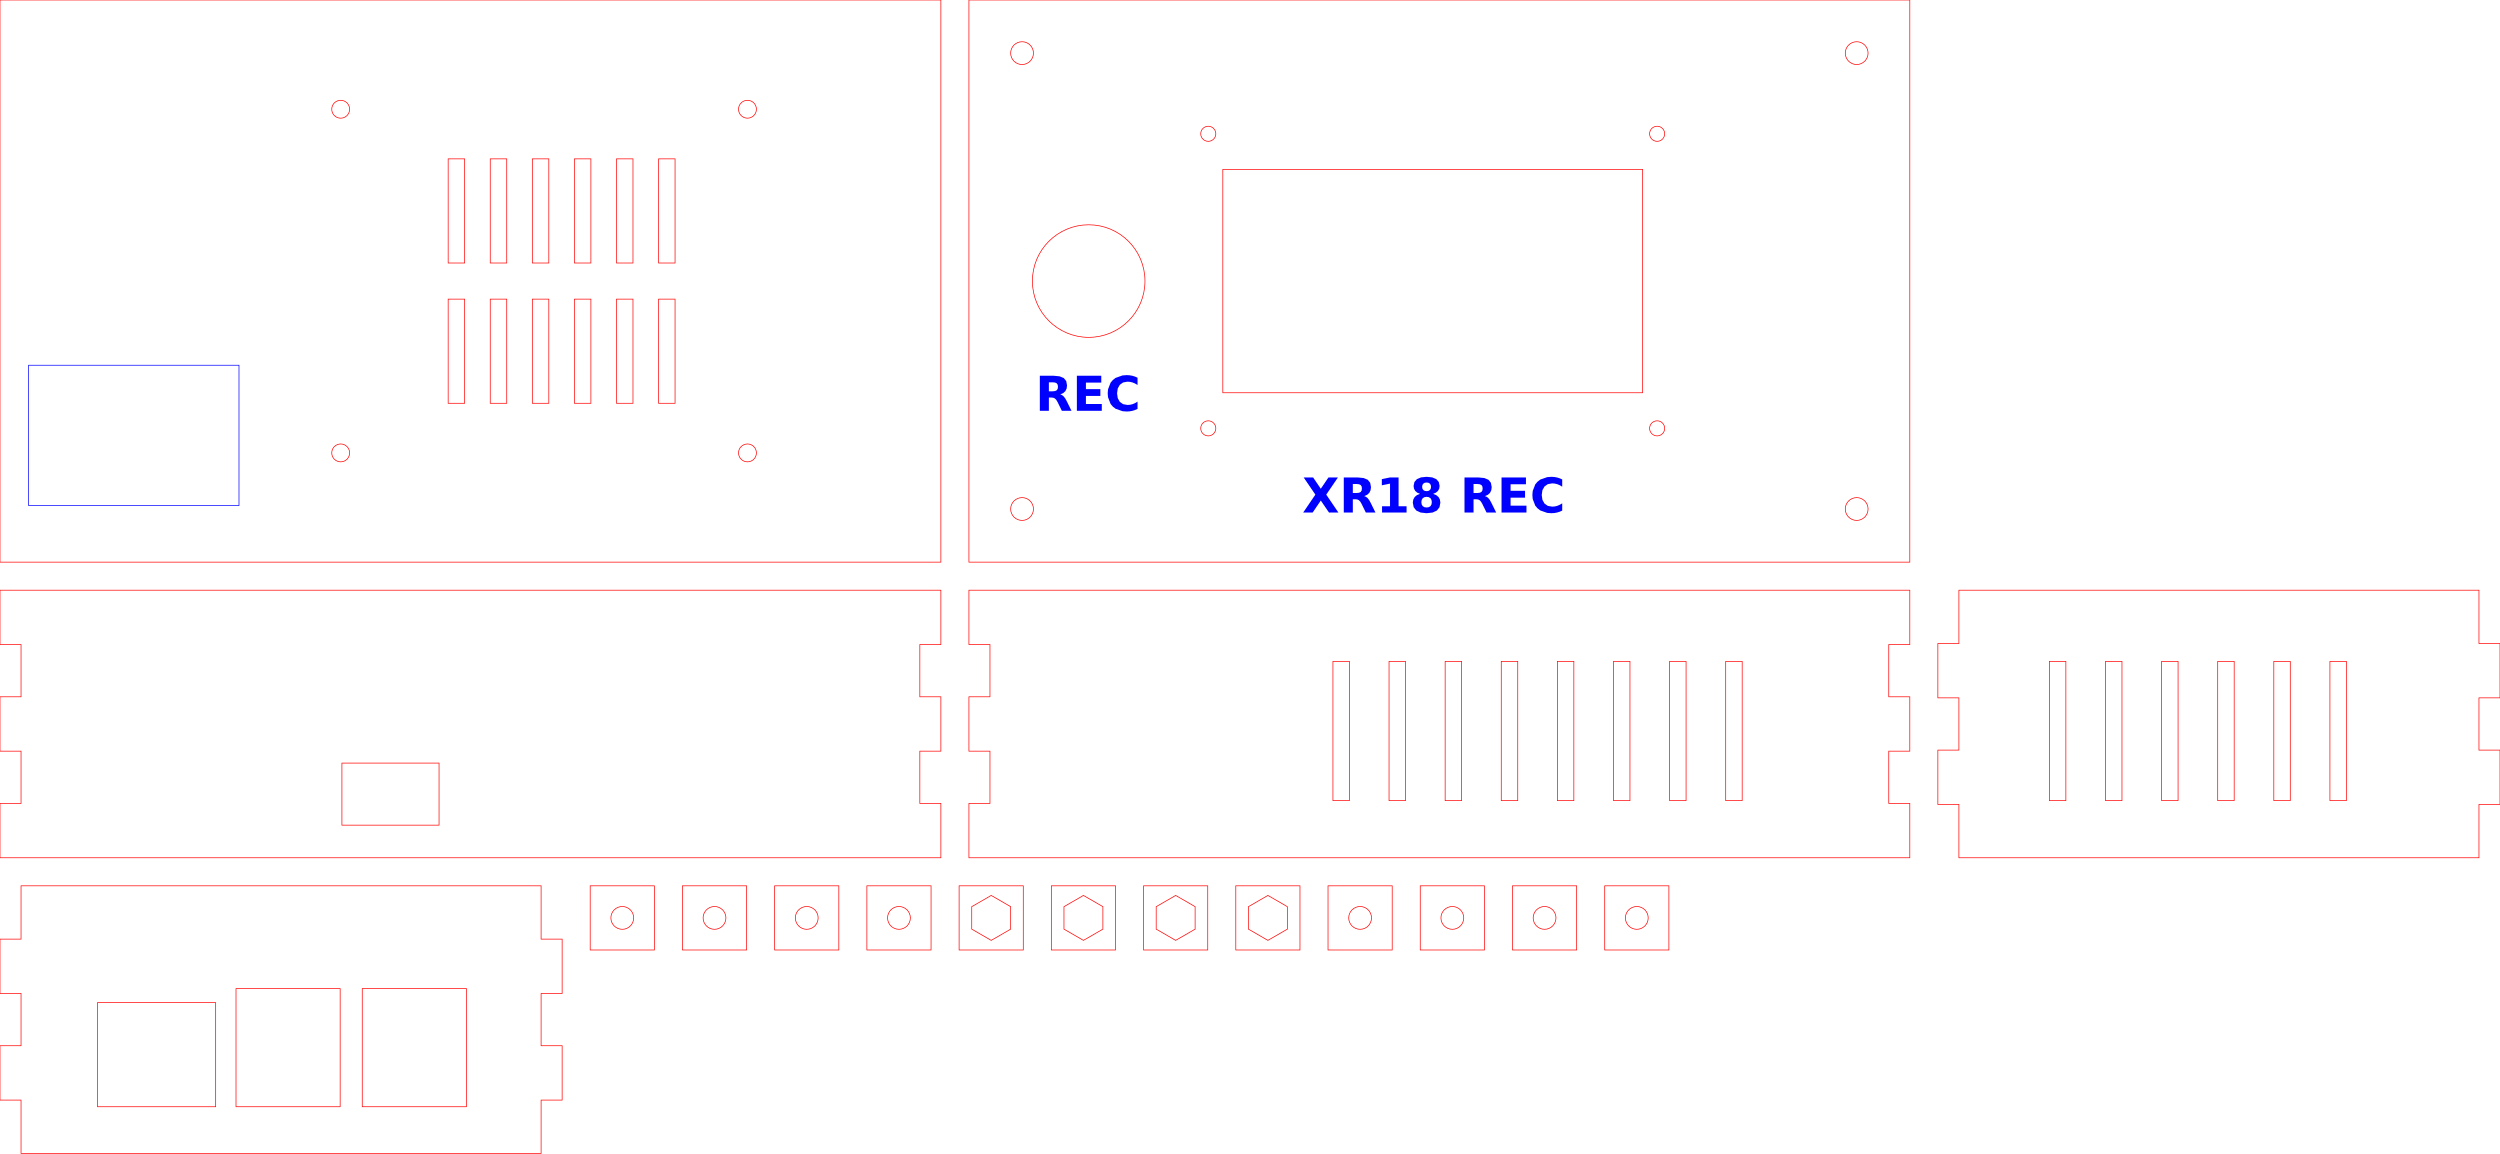
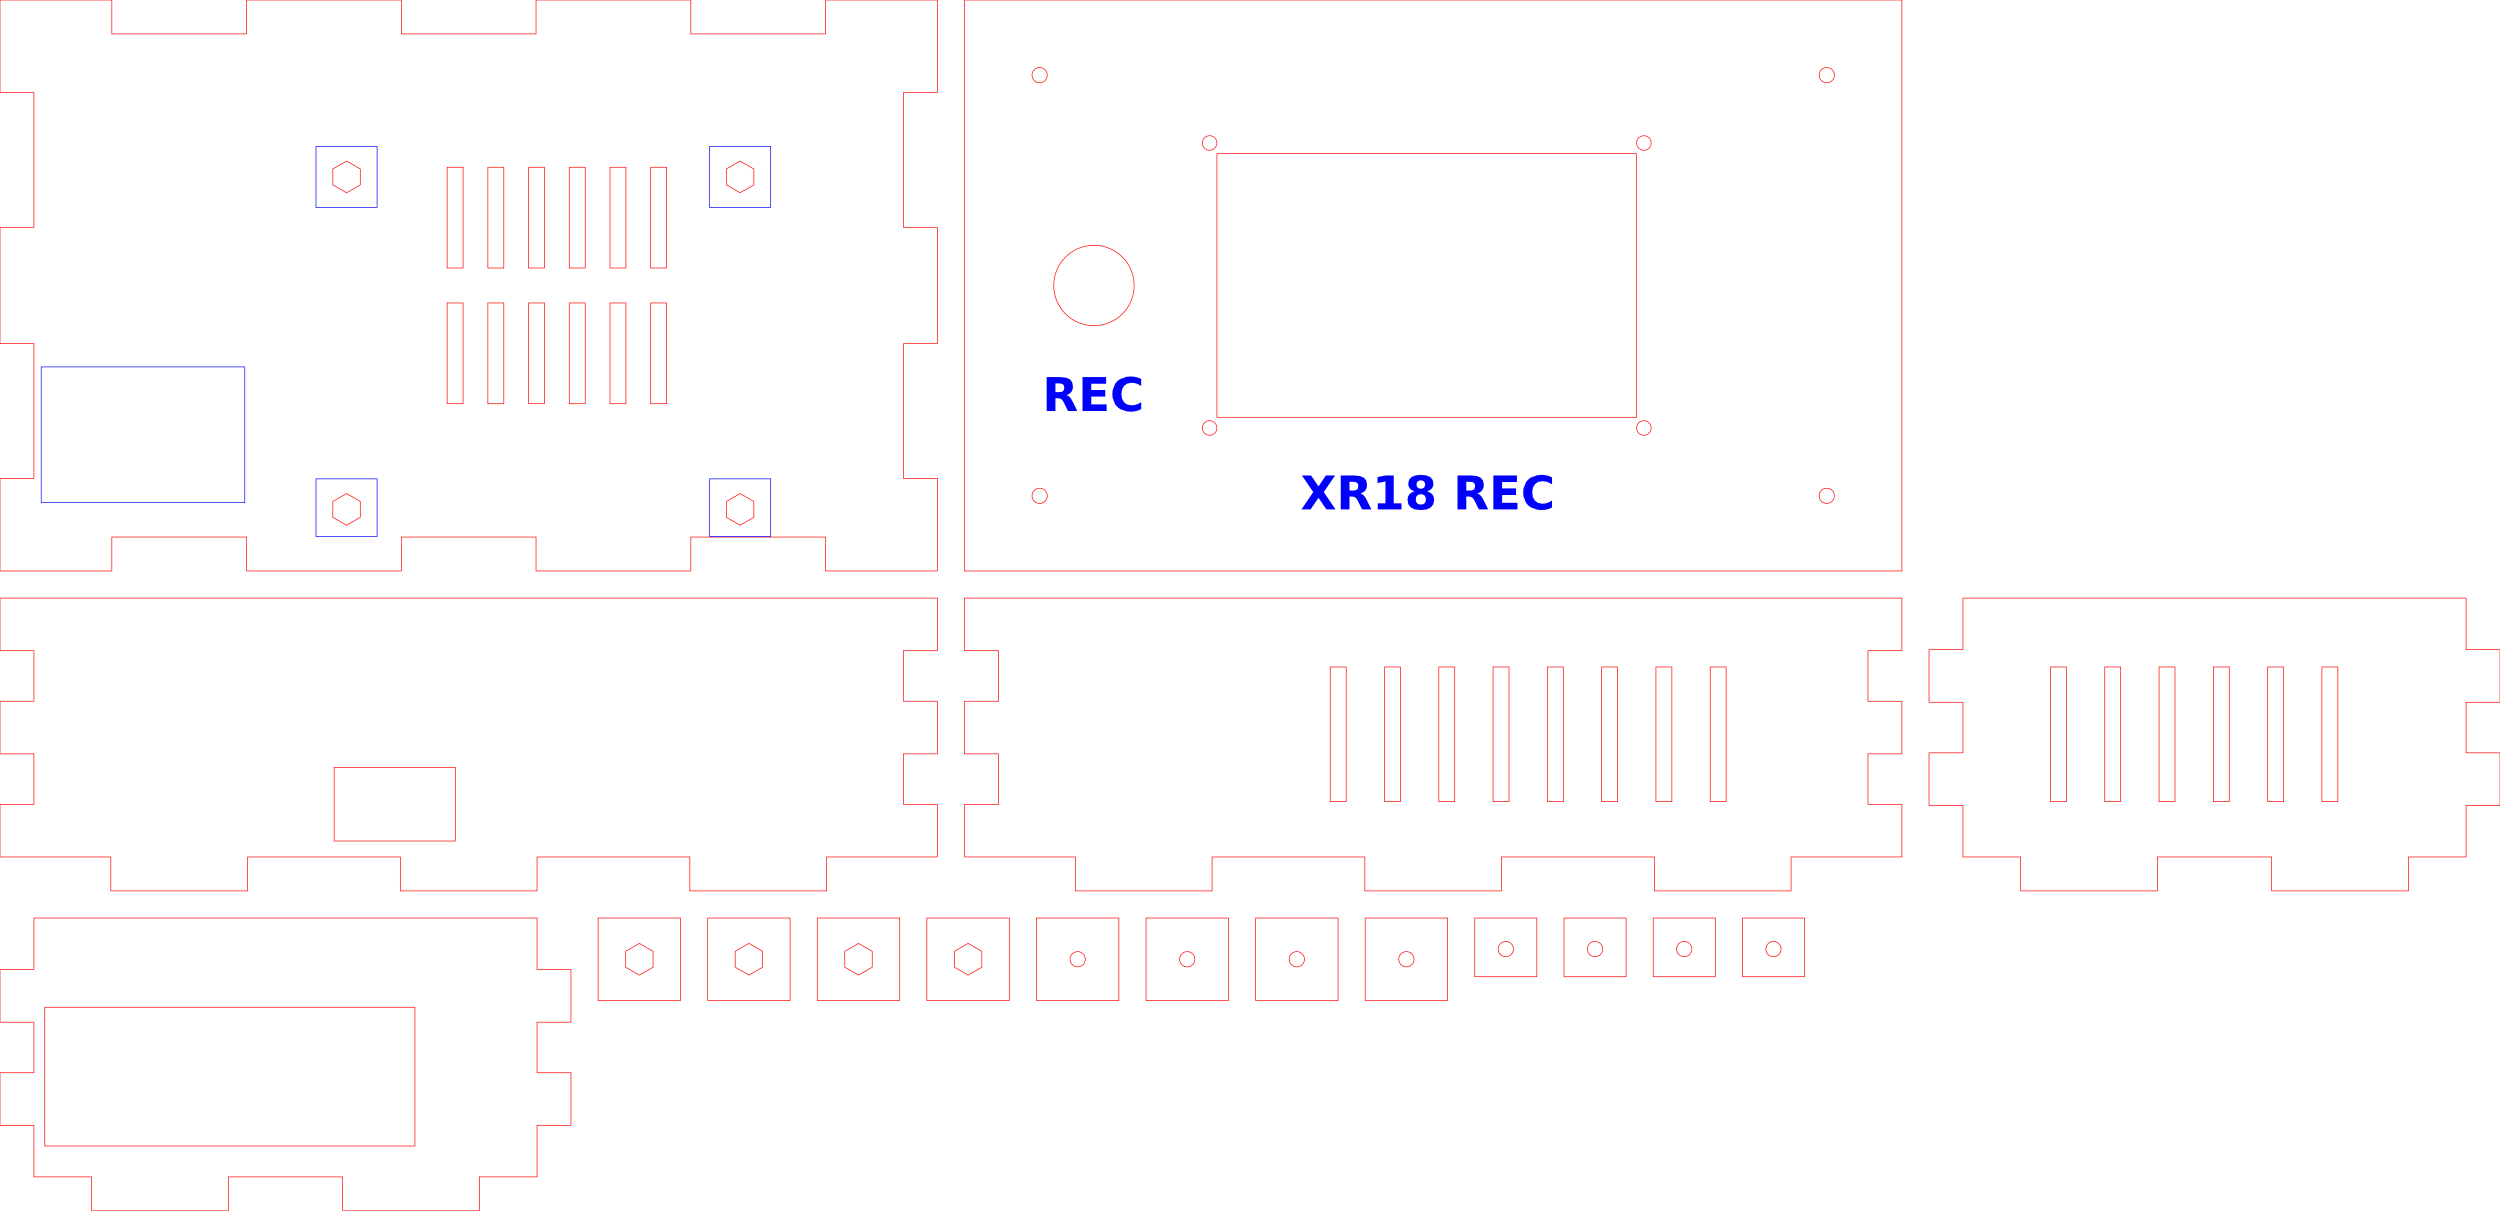
- <svg xmlns="http://www.w3.org/2000/svg" width="356.45mm" height="164.45mm" viewBox="0 0 356.45 164.45">
+ <svg xmlns="http://www.w3.org/2000/svg" width="368.45mm" height="178.45mm" viewBox="0 0 368.45 178.45">
  <g id="fond" fill="none" stroke="#ff0000" stroke-width="0.1">
-     <path d="M 0.000 80.150 L 134.150 80.150 L 134.150 0.000 L 0.000 0.000 Z" />
-     <circle cx="48.575" cy="64.575" r="1.275" />
-     <circle cx="106.575" cy="64.575" r="1.275" />
-     <circle cx="48.575" cy="15.575" r="1.275" />
-     <circle cx="106.575" cy="15.575" r="1.275" />
-     <path d="M 63.900 57.500 L 66.250 57.500 L 66.250 42.650 L 63.900 42.650 Z" />
-     <path d="M 63.900 37.500 L 66.250 37.500 L 66.250 22.650 L 63.900 22.650 Z" />
-     <path d="M 69.900 57.500 L 72.250 57.500 L 72.250 42.650 L 69.900 42.650 Z" />
-     <path d="M 69.900 37.500 L 72.250 37.500 L 72.250 22.650 L 69.900 22.650 Z" />
-     <path d="M 75.900 57.500 L 78.250 57.500 L 78.250 42.650 L 75.900 42.650 Z" />
-     <path d="M 75.900 37.500 L 78.250 37.500 L 78.250 22.650 L 75.900 22.650 Z" />
-     <path d="M 81.900 57.500 L 84.250 57.500 L 84.250 42.650 L 81.900 42.650 Z" />
-     <path d="M 81.900 37.500 L 84.250 37.500 L 84.250 22.650 L 81.900 22.650 Z" />
-     <path d="M 87.900 57.500 L 90.250 57.500 L 90.250 42.650 L 87.900 42.650 Z" />
-     <path d="M 87.900 37.500 L 90.250 37.500 L 90.250 22.650 L 87.900 22.650 Z" />
-     <path d="M 93.900 57.500 L 96.250 57.500 L 96.250 42.650 L 93.900 42.650 Z" />
-     <path d="M 93.900 37.500 L 96.250 37.500 L 96.250 22.650 L 93.900 22.650 Z" />
-     <path stroke="#0000ff" d="M 4.075 72.075 L 34.075 72.075 L 34.075 52.075 L 4.075 52.075 Z" />
+     <path d="M 0.000 84.150 L 16.483 84.150 L 16.483 79.150 L 36.333 79.150 L 36.333 84.150 L 59.150 84.150 L 59.150 79.150 L 79.000 79.150 L 79.000 84.150 L 101.817 84.150 L 101.817 79.150 L 121.667 79.150 L 121.667 84.150 L 138.150 84.150 L 138.150 70.500 L 133.150 70.500 L 133.150 50.650 L 138.150 50.650 L 138.150 33.500 L 133.150 33.500 L 133.150 13.650 L 138.150 13.650 L 138.150 0.000 L 121.667 0.000 L 121.667 5.000 L 101.817 5.000 L 101.817 0.000 L 79.000 0.000 L 79.000 5.000 L 59.150 5.000 L 59.150 0.000 L 36.333 0.000 L 36.333 5.000 L 16.483 5.000 L 16.483 0.000 L 0.000 0.000 L 0.000 13.650 L 5.000 13.650 L 5.000 33.500 L 0.000 33.500 L 0.000 50.650 L 5.000 50.650 L 5.000 70.500 L 0.000 70.500 Z" />
+     <path d="M 51.075 72.737 L 49.050 73.906 L 49.050 76.244 L 51.075 77.413 L 53.100 76.244 L 53.100 73.906 Z" />
+     <path d="M 109.075 72.737 L 107.050 73.906 L 107.050 76.244 L 109.075 77.413 L 111.100 76.244 L 111.100 73.906 Z" />
+     <path d="M 51.075 23.737 L 49.050 24.906 L 49.050 27.244 L 51.075 28.413 L 53.100 27.244 L 53.100 24.906 Z" />
+     <path d="M 109.075 23.737 L 107.050 24.906 L 107.050 27.244 L 109.075 28.413 L 111.100 27.244 L 111.100 24.906 Z" />
+     <path d="M 65.900 59.500 L 68.250 59.500 L 68.250 44.650 L 65.900 44.650 Z" />
+     <path d="M 65.900 39.500 L 68.250 39.500 L 68.250 24.650 L 65.900 24.650 Z" />
+     <path d="M 71.900 59.500 L 74.250 59.500 L 74.250 44.650 L 71.900 44.650 Z" />
+     <path d="M 71.900 39.500 L 74.250 39.500 L 74.250 24.650 L 71.900 24.650 Z" />
+     <path d="M 77.900 59.500 L 80.250 59.500 L 80.250 44.650 L 77.900 44.650 Z" />
+     <path d="M 77.900 39.500 L 80.250 39.500 L 80.250 24.650 L 77.900 24.650 Z" />
+     <path d="M 83.900 59.500 L 86.250 59.500 L 86.250 44.650 L 83.900 44.650 Z" />
+     <path d="M 83.900 39.500 L 86.250 39.500 L 86.250 24.650 L 83.900 24.650 Z" />
+     <path d="M 89.900 59.500 L 92.250 59.500 L 92.250 44.650 L 89.900 44.650 Z" />
+     <path d="M 89.900 39.500 L 92.250 39.500 L 92.250 24.650 L 89.900 24.650 Z" />
+     <path d="M 95.900 59.500 L 98.250 59.500 L 98.250 44.650 L 95.900 44.650 Z" />
+     <path d="M 95.900 39.500 L 98.250 39.500 L 98.250 24.650 L 95.900 24.650 Z" />
+     <path stroke="#0000ff" d="M 6.075 74.075 L 36.075 74.075 L 36.075 54.075 L 6.075 54.075 Z" />
+     <path stroke="#0000ff" d="M 46.575 79.075 L 55.575 79.075 L 55.575 70.575 L 46.575 70.575 Z" />
+     <path stroke="#0000ff" d="M 104.575 79.075 L 113.575 79.075 L 113.575 70.575 L 104.575 70.575 Z" />
+     <path stroke="#0000ff" d="M 46.575 30.575 L 55.575 30.575 L 55.575 21.575 L 46.575 21.575 Z" />
+     <path stroke="#0000ff" d="M 104.575 30.575 L 113.575 30.575 L 113.575 21.575 L 104.575 21.575 Z" />
  </g>
  <g id="couvercle" fill="none" stroke="#ff0000" stroke-width="0.1">
-     <path d="M 138.150 80.150 L 272.300 80.150 L 272.300 0.000 L 138.150 0.000 Z" />
-     <circle cx="145.725" cy="72.575" r="1.625" />
-     <circle cx="145.725" cy="7.575" r="1.625" />
-     <circle cx="264.725" cy="72.575" r="1.625" />
-     <circle cx="264.725" cy="7.575" r="1.625" />
-     <circle cx="155.225" cy="40.075" r="8.025" />
-     <path d="M 174.350 56.000 L 234.200 56.000 L 234.200 24.150 L 174.350 24.150 Z" />
-     <circle cx="172.275" cy="61.075" r="1.075" />
-     <circle cx="172.275" cy="19.075" r="1.075" />
-     <circle cx="236.275" cy="61.075" r="1.075" />
-     <circle cx="236.275" cy="19.075" r="1.075" />
-     <path fill="#0000ff" stroke="none" fill-rule="evenodd" d="M 150.091 55.792 L 150.439 55.755 L 150.672 55.642 L 150.804 55.442 L 150.848 55.146 L 150.804 54.853 L 150.672 54.657 L 150.439 54.546 L 150.091 54.509 L 149.549 54.509 L 149.549 55.792 L 150.091 55.792 Z M 149.549 56.683 L 149.549 58.575 L 148.260 58.575 L 148.260 53.575 L 150.228 53.575 L 151.084 53.658 L 151.676 53.907 L 152.022 54.335 L 152.137 54.955 L 152.077 55.406 L 151.897 55.769 L 151.597 56.045 L 151.175 56.238 L 151.426 56.336 L 151.649 56.511 L 151.860 56.778 L 152.073 57.155 L 152.773 58.575 L 151.401 58.575 L 150.791 57.333 L 150.605 57.017 L 150.417 56.821 L 150.197 56.717 L 149.913 56.683 L 149.549 56.683 Z M 153.541 53.575 L 157.019 53.575 L 157.019 54.550 L 154.830 54.550 L 154.830 55.480 L 156.889 55.480 L 156.889 56.455 L 154.830 56.455 L 154.830 57.601 L 157.093 57.601 L 157.093 58.575 L 153.541 58.575 L 153.541 53.575 Z M 162.190 58.301 L 161.827 58.462 L 161.450 58.578 L 161.057 58.649 L 160.646 58.673 L 160.054 58.629 L 159.064 58.280 L 158.667 57.974 L 158.348 57.593 L 157.983 56.647 L 157.937 56.080 L 157.983 55.512 L 158.348 54.564 L 158.667 54.184 L 159.064 53.878 L 160.054 53.529 L 160.646 53.485 L 161.057 53.509 L 161.450 53.579 L 161.827 53.695 L 162.190 53.857 L 162.190 54.891 L 161.834 54.679 L 161.483 54.533 L 161.126 54.448 L 160.750 54.419 L 160.134 54.530 L 159.665 54.862 L 159.369 55.387 L 159.270 56.080 L 159.369 56.771 L 159.665 57.297 L 160.134 57.628 L 160.750 57.738 L 161.126 57.710 L 161.483 57.625 L 161.834 57.477 L 162.190 57.266 L 162.190 58.301 Z M 189.096 70.524 L 190.829 73.075 L 189.487 73.075 L 188.319 71.367 L 187.159 73.075 L 185.810 73.075 L 187.545 70.524 L 185.877 68.075 L 187.224 68.075 L 188.319 69.686 L 189.410 68.075 L 190.763 68.075 L 189.096 70.524 Z M 193.428 70.292 L 193.776 70.255 L 194.009 70.142 L 194.141 69.942 L 194.185 69.646 L 194.141 69.353 L 194.009 69.157 L 193.776 69.046 L 193.428 69.009 L 192.886 69.009 L 192.886 70.292 L 193.428 70.292 Z M 192.886 71.183 L 192.886 73.075 L 191.597 73.075 L 191.597 68.075 L 193.566 68.075 L 194.421 68.158 L 195.013 68.407 L 195.359 68.835 L 195.474 69.455 L 195.414 69.906 L 195.234 70.269 L 194.934 70.545 L 194.513 70.738 L 194.764 70.836 L 194.986 71.011 L 195.198 71.278 L 195.411 71.655 L 196.111 73.075 L 194.738 73.075 L 194.128 71.833 L 193.942 71.517 L 193.754 71.321 L 193.534 71.217 L 193.251 71.183 L 192.886 71.183 Z M 197.052 72.185 L 198.191 72.185 L 198.191 68.953 L 197.022 69.194 L 197.022 68.316 L 198.183 68.075 L 199.409 68.075 L 199.409 72.185 L 200.548 72.185 L 200.548 73.075 L 197.052 73.075 L 197.052 72.185 Z M 203.407 70.838 L 203.088 70.887 L 202.851 71.036 L 202.706 71.276 L 202.657 71.602 L 202.706 71.927 L 202.851 72.166 L 203.088 72.313 L 203.407 72.361 L 203.724 72.313 L 203.957 72.166 L 204.100 71.927 L 204.148 71.602 L 204.100 71.274 L 203.957 71.034 L 203.724 70.887 L 203.407 70.838 Z M 202.466 70.413 L 202.067 70.239 L 201.779 69.991 L 201.607 69.671 L 201.549 69.281 L 201.667 68.724 L 202.021 68.317 L 202.604 68.068 L 203.407 67.985 L 204.206 68.067 L 204.786 68.315 L 205.141 68.721 L 205.259 69.281 L 205.201 69.671 L 205.026 69.991 L 204.738 70.239 L 204.338 70.413 L 204.785 70.598 L 205.107 70.870 L 205.301 71.227 L 205.366 71.668 L 205.243 72.321 L 204.872 72.792 L 204.259 73.077 L 203.407 73.173 L 202.552 73.077 L 201.936 72.792 L 201.563 72.321 L 201.439 71.668 L 201.504 71.227 L 201.698 70.870 L 202.020 70.598 L 202.466 70.413 Z M 202.767 69.411 L 202.809 69.675 L 202.934 69.870 L 203.135 69.990 L 203.407 70.031 L 203.674 69.990 L 203.872 69.870 L 203.996 69.675 L 204.037 69.411 L 203.996 69.148 L 203.872 68.955 L 203.674 68.835 L 203.407 68.795 L 203.135 68.835 L 202.934 68.956 L 202.809 69.150 L 202.767 69.411 Z M 210.641 70.292 L 210.988 70.255 L 211.221 70.142 L 211.353 69.942 L 211.397 69.646 L 211.353 69.353 L 211.221 69.157 L 210.988 69.046 L 210.641 69.009 L 210.098 69.009 L 210.098 70.292 L 210.641 70.292 Z M 210.098 71.183 L 210.098 73.075 L 208.809 73.075 L 208.809 68.075 L 210.778 68.075 L 211.634 68.158 L 212.226 68.407 L 212.571 68.835 L 212.686 69.455 L 212.626 69.906 L 212.446 70.269 L 212.147 70.545 L 211.725 70.738 L 211.976 70.836 L 212.199 71.011 L 212.410 71.278 L 212.623 71.655 L 213.323 73.075 L 211.950 73.075 L 211.340 71.833 L 211.155 71.517 L 210.966 71.321 L 210.746 71.217 L 210.463 71.183 L 210.098 71.183 Z M 214.090 68.075 L 217.569 68.075 L 217.569 69.050 L 215.379 69.050 L 215.379 69.980 L 217.439 69.980 L 217.439 70.955 L 215.379 70.955 L 215.379 72.101 L 217.643 72.101 L 217.643 73.075 L 214.090 73.075 L 214.090 68.075 Z M 222.740 72.801 L 222.377 72.962 L 221.999 73.078 L 221.606 73.149 L 221.196 73.173 L 220.603 73.129 L 219.614 72.780 L 219.217 72.474 L 218.897 72.093 L 218.532 71.147 L 218.487 70.580 L 218.532 70.012 L 218.897 69.064 L 219.217 68.684 L 219.614 68.378 L 220.603 68.029 L 221.196 67.985 L 221.606 68.009 L 221.999 68.079 L 222.377 68.195 L 222.740 68.357 L 222.740 69.391 L 222.384 69.179 L 222.033 69.033 L 221.675 68.948 L 221.300 68.919 L 220.683 69.030 L 220.214 69.362 L 219.918 69.887 L 219.820 70.580 L 219.918 71.271 L 220.214 71.797 L 220.683 72.128 L 221.300 72.238 L 221.675 72.210 L 222.033 72.125 L 222.384 71.977 L 222.740 71.766 L 222.740 72.801 Z" />
+     <path d="M 142.150 84.150 L 280.300 84.150 L 280.300 0.000 L 142.150 0.000 Z" />
+     <circle cx="153.225" cy="73.075" r="1.125" />
+     <circle cx="153.225" cy="11.075" r="1.125" />
+     <circle cx="269.225" cy="73.075" r="1.125" />
+     <circle cx="269.225" cy="11.075" r="1.125" />
+     <circle cx="161.225" cy="42.075" r="5.925" />
+     <path d="M 179.350 61.500 L 241.200 61.500 L 241.200 22.650 L 179.350 22.650 Z" />
+     <circle cx="178.275" cy="63.075" r="1.075" />
+     <circle cx="178.275" cy="21.075" r="1.075" />
+     <circle cx="242.275" cy="63.075" r="1.075" />
+     <circle cx="242.275" cy="21.075" r="1.075" />
+     <path fill="#0000ff" stroke="none" fill-rule="evenodd" d="M 156.091 57.792 L 156.439 57.755 L 156.672 57.642 L 156.804 57.442 L 156.848 57.146 L 156.804 56.853 L 156.672 56.657 L 156.439 56.546 L 156.091 56.509 L 155.549 56.509 L 155.549 57.792 L 156.091 57.792 Z M 155.549 58.683 L 155.549 60.575 L 154.260 60.575 L 154.260 55.575 L 156.228 55.575 L 157.084 55.658 L 157.676 55.907 L 158.022 56.335 L 158.137 56.955 L 158.077 57.406 L 157.897 57.769 L 157.597 58.045 L 157.175 58.238 L 157.426 58.336 L 157.649 58.511 L 157.860 58.778 L 158.073 59.155 L 158.773 60.575 L 157.401 60.575 L 156.791 59.333 L 156.605 59.017 L 156.417 58.821 L 156.197 58.717 L 155.913 58.683 L 155.549 58.683 Z M 159.541 55.575 L 163.019 55.575 L 163.019 56.550 L 160.830 56.550 L 160.830 57.480 L 162.889 57.480 L 162.889 58.455 L 160.830 58.455 L 160.830 59.601 L 163.093 59.601 L 163.093 60.575 L 159.541 60.575 L 159.541 55.575 Z M 168.190 60.301 L 167.827 60.462 L 167.450 60.578 L 167.057 60.649 L 166.646 60.673 L 166.054 60.629 L 165.064 60.280 L 164.667 59.974 L 164.348 59.593 L 163.983 58.647 L 163.937 58.080 L 163.983 57.512 L 164.348 56.564 L 164.667 56.184 L 165.064 55.878 L 166.054 55.529 L 166.646 55.485 L 167.057 55.509 L 167.450 55.579 L 167.827 55.695 L 168.190 55.857 L 168.190 56.891 L 167.834 56.679 L 167.483 56.533 L 167.126 56.448 L 166.750 56.419 L 166.134 56.530 L 165.665 56.862 L 165.369 57.387 L 165.270 58.080 L 165.369 58.771 L 165.665 59.297 L 166.134 59.628 L 166.750 59.738 L 167.126 59.710 L 167.483 59.625 L 167.834 59.477 L 168.190 59.266 L 168.190 60.301 Z M 195.096 72.524 L 196.829 75.075 L 195.487 75.075 L 194.319 73.367 L 193.159 75.075 L 191.810 75.075 L 193.545 72.524 L 191.877 70.075 L 193.224 70.075 L 194.319 71.686 L 195.410 70.075 L 196.763 70.075 L 195.096 72.524 Z M 199.428 72.292 L 199.776 72.255 L 200.009 72.142 L 200.141 71.942 L 200.185 71.646 L 200.141 71.353 L 200.009 71.157 L 199.776 71.046 L 199.428 71.009 L 198.886 71.009 L 198.886 72.292 L 199.428 72.292 Z M 198.886 73.183 L 198.886 75.075 L 197.597 75.075 L 197.597 70.075 L 199.566 70.075 L 200.421 70.158 L 201.013 70.407 L 201.359 70.835 L 201.474 71.455 L 201.414 71.906 L 201.234 72.269 L 200.934 72.545 L 200.513 72.738 L 200.764 72.836 L 200.986 73.011 L 201.198 73.278 L 201.411 73.655 L 202.111 75.075 L 200.738 75.075 L 200.128 73.833 L 199.942 73.517 L 199.754 73.321 L 199.534 73.217 L 199.251 73.183 L 198.886 73.183 Z M 203.052 74.185 L 204.191 74.185 L 204.191 70.953 L 203.022 71.194 L 203.022 70.316 L 204.183 70.075 L 205.409 70.075 L 205.409 74.185 L 206.548 74.185 L 206.548 75.075 L 203.052 75.075 L 203.052 74.185 Z M 209.407 72.838 L 209.088 72.887 L 208.851 73.036 L 208.706 73.276 L 208.657 73.602 L 208.706 73.927 L 208.851 74.166 L 209.088 74.313 L 209.407 74.361 L 209.724 74.313 L 209.957 74.166 L 210.100 73.927 L 210.148 73.602 L 210.100 73.274 L 209.957 73.034 L 209.724 72.887 L 209.407 72.838 Z M 208.466 72.413 L 208.067 72.239 L 207.779 71.991 L 207.607 71.671 L 207.549 71.281 L 207.667 70.724 L 208.021 70.317 L 208.604 70.068 L 209.407 69.985 L 210.206 70.067 L 210.786 70.315 L 211.141 70.721 L 211.259 71.281 L 211.201 71.671 L 211.026 71.991 L 210.738 72.239 L 210.338 72.413 L 210.785 72.598 L 211.107 72.870 L 211.301 73.227 L 211.366 73.668 L 211.243 74.321 L 210.872 74.792 L 210.259 75.077 L 209.407 75.173 L 208.552 75.077 L 207.936 74.792 L 207.563 74.321 L 207.439 73.668 L 207.504 73.227 L 207.698 72.870 L 208.020 72.598 L 208.466 72.413 Z M 208.767 71.411 L 208.809 71.675 L 208.934 71.870 L 209.135 71.990 L 209.407 72.031 L 209.674 71.990 L 209.872 71.870 L 209.996 71.675 L 210.037 71.411 L 209.996 71.148 L 209.872 70.955 L 209.674 70.835 L 209.407 70.795 L 209.135 70.835 L 208.934 70.956 L 208.809 71.150 L 208.767 71.411 Z M 216.641 72.292 L 216.988 72.255 L 217.221 72.142 L 217.353 71.942 L 217.397 71.646 L 217.353 71.353 L 217.221 71.157 L 216.988 71.046 L 216.641 71.009 L 216.098 71.009 L 216.098 72.292 L 216.641 72.292 Z M 216.098 73.183 L 216.098 75.075 L 214.809 75.075 L 214.809 70.075 L 216.778 70.075 L 217.634 70.158 L 218.226 70.407 L 218.571 70.835 L 218.686 71.455 L 218.626 71.906 L 218.446 72.269 L 218.147 72.545 L 217.725 72.738 L 217.976 72.836 L 218.199 73.011 L 218.410 73.278 L 218.623 73.655 L 219.323 75.075 L 217.950 75.075 L 217.340 73.833 L 217.155 73.517 L 216.966 73.321 L 216.746 73.217 L 216.463 73.183 L 216.098 73.183 Z M 220.090 70.075 L 223.569 70.075 L 223.569 71.050 L 221.379 71.050 L 221.379 71.980 L 223.439 71.980 L 223.439 72.955 L 221.379 72.955 L 221.379 74.101 L 223.643 74.101 L 223.643 75.075 L 220.090 75.075 L 220.090 70.075 Z M 228.740 74.801 L 228.377 74.962 L 227.999 75.078 L 227.606 75.149 L 227.196 75.173 L 226.603 75.129 L 225.614 74.780 L 225.217 74.474 L 224.897 74.093 L 224.532 73.147 L 224.487 72.580 L 224.532 72.012 L 224.897 71.064 L 225.217 70.684 L 225.614 70.378 L 226.603 70.029 L 227.196 69.985 L 227.606 70.009 L 227.999 70.079 L 228.377 70.195 L 228.740 70.357 L 228.740 71.391 L 228.384 71.179 L 228.033 71.033 L 227.675 70.948 L 227.300 70.919 L 226.683 71.030 L 226.214 71.362 L 225.918 71.887 L 225.820 72.580 L 225.918 73.271 L 226.214 73.797 L 226.683 74.128 L 227.300 74.238 L 227.675 74.210 L 228.033 74.125 L 228.384 73.977 L 228.740 73.766 L 228.740 74.801 Z" />
  </g>
  <g id="mur_avant" fill="none" stroke="#ff0000" stroke-width="0.1">
-     <path d="M 0.000 122.300 L 134.150 122.300 L 134.150 114.550 L 131.150 114.550 L 131.150 107.100 L 134.150 107.100 L 134.150 99.350 L 131.150 99.350 L 131.150 91.900 L 134.150 91.900 L 134.150 84.150 L 0.000 84.150 L 0.000 91.900 L 3.000 91.900 L 3.000 99.350 L 0.000 99.350 L 0.000 107.100 L 3.000 107.100 L 3.000 114.550 L 0.000 114.550 Z" />
-     <path d="M 48.750 117.650 L 62.600 117.650 L 62.600 108.800 L 48.750 108.800 Z" />
+     <path d="M 0.000 126.300 L 16.333 126.300 L 16.333 131.300 L 36.483 131.300 L 36.483 126.300 L 59.000 126.300 L 59.000 131.300 L 79.150 131.300 L 79.150 126.300 L 101.667 126.300 L 101.667 131.300 L 121.817 131.300 L 121.817 126.300 L 138.150 126.300 L 138.150 118.550 L 133.150 118.550 L 133.150 111.100 L 138.150 111.100 L 138.150 103.350 L 133.150 103.350 L 133.150 95.900 L 138.150 95.900 L 138.150 88.150 L 0.000 88.150 L 0.000 95.900 L 5.000 95.900 L 5.000 103.350 L 0.000 103.350 L 0.000 111.100 L 5.000 111.100 L 5.000 118.550 L 0.000 118.550 Z" />
+     <path d="M 49.250 123.950 L 67.100 123.950 L 67.100 113.100 L 49.250 113.100 Z" />
  </g>
  <g id="mur_arriere" fill="none" stroke="#ff0000" stroke-width="0.1">
-     <path d="M 138.150 122.300 L 272.300 122.300 L 272.300 114.550 L 269.300 114.550 L 269.300 107.100 L 272.300 107.100 L 272.300 99.350 L 269.300 99.350 L 269.300 91.900 L 272.300 91.900 L 272.300 84.150 L 138.150 84.150 L 138.150 91.900 L 141.150 91.900 L 141.150 99.350 L 138.150 99.350 L 138.150 107.100 L 141.150 107.100 L 141.150 114.550 L 138.150 114.550 Z" />
-     <path d="M 190.050 114.150 L 192.400 114.150 L 192.400 94.300 L 190.050 94.300 Z" />
-     <path d="M 198.050 114.150 L 200.400 114.150 L 200.400 94.300 L 198.050 94.300 Z" />
-     <path d="M 206.050 114.150 L 208.400 114.150 L 208.400 94.300 L 206.050 94.300 Z" />
-     <path d="M 214.050 114.150 L 216.400 114.150 L 216.400 94.300 L 214.050 94.300 Z" />
-     <path d="M 222.050 114.150 L 224.400 114.150 L 224.400 94.300 L 222.050 94.300 Z" />
-     <path d="M 230.050 114.150 L 232.400 114.150 L 232.400 94.300 L 230.050 94.300 Z" />
-     <path d="M 238.050 114.150 L 240.400 114.150 L 240.400 94.300 L 238.050 94.300 Z" />
-     <path d="M 246.050 114.150 L 248.400 114.150 L 248.400 94.300 L 246.050 94.300 Z" />
+     <path d="M 142.150 126.300 L 158.483 126.300 L 158.483 131.300 L 178.633 131.300 L 178.633 126.300 L 201.150 126.300 L 201.150 131.300 L 221.300 131.300 L 221.300 126.300 L 243.817 126.300 L 243.817 131.300 L 263.967 131.300 L 263.967 126.300 L 280.300 126.300 L 280.300 118.550 L 275.300 118.550 L 275.300 111.100 L 280.300 111.100 L 280.300 103.350 L 275.300 103.350 L 275.300 95.900 L 280.300 95.900 L 280.300 88.150 L 142.150 88.150 L 142.150 95.900 L 147.150 95.900 L 147.150 103.350 L 142.150 103.350 L 142.150 111.100 L 147.150 111.100 L 147.150 118.550 L 142.150 118.550 Z" />
+     <path d="M 196.050 118.150 L 198.400 118.150 L 198.400 98.300 L 196.050 98.300 Z" />
+     <path d="M 204.050 118.150 L 206.400 118.150 L 206.400 98.300 L 204.050 98.300 Z" />
+     <path d="M 212.050 118.150 L 214.400 118.150 L 214.400 98.300 L 212.050 98.300 Z" />
+     <path d="M 220.050 118.150 L 222.400 118.150 L 222.400 98.300 L 220.050 98.300 Z" />
+     <path d="M 228.050 118.150 L 230.400 118.150 L 230.400 98.300 L 228.050 98.300 Z" />
+     <path d="M 236.050 118.150 L 238.400 118.150 L 238.400 98.300 L 236.050 98.300 Z" />
+     <path d="M 244.050 118.150 L 246.400 118.150 L 246.400 98.300 L 244.050 98.300 Z" />
+     <path d="M 252.050 118.150 L 254.400 118.150 L 254.400 98.300 L 252.050 98.300 Z" />
  </g>
  <g id="mur_gauche" fill="none" stroke="#ff0000" stroke-width="0.1">
-     <path d="M 279.300 122.300 L 353.450 122.300 L 353.450 114.700 L 356.450 114.700 L 356.450 106.950 L 353.450 106.950 L 353.450 99.500 L 356.450 99.500 L 356.450 91.750 L 353.450 91.750 L 353.450 84.150 L 279.300 84.150 L 279.300 91.750 L 276.300 91.750 L 276.300 99.500 L 279.300 99.500 L 279.300 106.950 L 276.300 106.950 L 276.300 114.700 L 279.300 114.700 Z" />
-     <path d="M 292.200 114.150 L 294.550 114.150 L 294.550 94.300 L 292.200 94.300 Z" />
-     <path d="M 300.200 114.150 L 302.550 114.150 L 302.550 94.300 L 300.200 94.300 Z" />
-     <path d="M 308.200 114.150 L 310.550 114.150 L 310.550 94.300 L 308.200 94.300 Z" />
-     <path d="M 316.200 114.150 L 318.550 114.150 L 318.550 94.300 L 316.200 94.300 Z" />
-     <path d="M 324.200 114.150 L 326.550 114.150 L 326.550 94.300 L 324.200 94.300 Z" />
-     <path d="M 332.200 114.150 L 334.550 114.150 L 334.550 94.300 L 332.200 94.300 Z" />
+     <path d="M 289.300 126.300 L 297.800 126.300 L 297.800 131.300 L 317.950 131.300 L 317.950 126.300 L 334.800 126.300 L 334.800 131.300 L 354.950 131.300 L 354.950 126.300 L 363.450 126.300 L 363.450 118.700 L 368.450 118.700 L 368.450 110.950 L 363.450 110.950 L 363.450 103.500 L 368.450 103.500 L 368.450 95.750 L 363.450 95.750 L 363.450 88.150 L 289.300 88.150 L 289.300 95.750 L 284.300 95.750 L 284.300 103.500 L 289.300 103.500 L 289.300 110.950 L 284.300 110.950 L 284.300 118.700 L 289.300 118.700 Z" />
+     <path d="M 302.200 118.150 L 304.550 118.150 L 304.550 98.300 L 302.200 98.300 Z" />
+     <path d="M 310.200 118.150 L 312.550 118.150 L 312.550 98.300 L 310.200 98.300 Z" />
+     <path d="M 318.200 118.150 L 320.550 118.150 L 320.550 98.300 L 318.200 98.300 Z" />
+     <path d="M 326.200 118.150 L 328.550 118.150 L 328.550 98.300 L 326.200 98.300 Z" />
+     <path d="M 334.200 118.150 L 336.550 118.150 L 336.550 98.300 L 334.200 98.300 Z" />
+     <path d="M 342.200 118.150 L 344.550 118.150 L 344.550 98.300 L 342.200 98.300 Z" />
  </g>
  <g id="mur_droit" fill="none" stroke="#ff0000" stroke-width="0.1">
-     <path d="M 3.000 164.450 L 77.150 164.450 L 77.150 156.850 L 80.150 156.850 L 80.150 149.100 L 77.150 149.100 L 77.150 141.650 L 80.150 141.650 L 80.150 133.900 L 77.150 133.900 L 77.150 126.300 L 3.000 126.300 L 3.000 133.900 L 0.000 133.900 L 0.000 141.650 L 3.000 141.650 L 3.000 149.100 L 0.000 149.100 L 0.000 156.850 L 3.000 156.850 Z" />
-     <path d="M 13.900 157.800 L 30.750 157.800 L 30.750 142.950 L 13.900 142.950 Z" />
-     <path d="M 33.650 157.800 L 48.500 157.800 L 48.500 140.950 L 33.650 140.950 Z" />
-     <path d="M 51.650 157.800 L 66.500 157.800 L 66.500 140.950 L 51.650 140.950 Z" />
+     <path d="M 5.000 173.450 L 13.500 173.450 L 13.500 178.450 L 33.650 178.450 L 33.650 173.450 L 50.500 173.450 L 50.500 178.450 L 70.650 178.450 L 70.650 173.450 L 79.150 173.450 L 79.150 165.850 L 84.150 165.850 L 84.150 158.100 L 79.150 158.100 L 79.150 150.650 L 84.150 150.650 L 84.150 142.900 L 79.150 142.900 L 79.150 135.300 L 5.000 135.300 L 5.000 142.900 L 0.000 142.900 L 0.000 150.650 L 5.000 150.650 L 5.000 158.100 L 0.000 158.100 L 0.000 165.850 L 5.000 165.850 Z" />
+     <path d="M 6.600 168.900 L 61.150 168.900 L 61.150 148.450 L 6.600 148.450 Z" />
  </g>
-   <g id="plot_haut_1" fill="none" stroke="#ff0000" stroke-width="0.1">
-     <path d="M 84.150 135.450 L 93.300 135.450 L 93.300 126.300 L 84.150 126.300 Z" />
-     <circle cx="88.725" cy="130.875" r="1.625" />
+   <g id="plot_ecrou_1" fill="none" stroke="#ff0000" stroke-width="0.1">
+     <path d="M 88.150 147.450 L 100.300 147.450 L 100.300 135.300 L 88.150 135.300 Z" />
+     <path d="M 94.225 139.037 L 92.200 140.206 L 92.200 142.544 L 94.225 143.713 L 96.250 142.544 L 96.250 140.206 Z" />
  </g>
-   <g id="plot_haut_2" fill="none" stroke="#ff0000" stroke-width="0.1">
-     <path d="M 97.300 135.450 L 106.450 135.450 L 106.450 126.300 L 97.300 126.300 Z" />
-     <circle cx="101.875" cy="130.875" r="1.625" />
+   <g id="plot_ecrou_2" fill="none" stroke="#ff0000" stroke-width="0.1">
+     <path d="M 104.300 147.450 L 116.450 147.450 L 116.450 135.300 L 104.300 135.300 Z" />
+     <path d="M 110.375 139.037 L 108.350 140.206 L 108.350 142.544 L 110.375 143.713 L 112.400 142.544 L 112.400 140.206 Z" />
  </g>
-   <g id="plot_haut_3" fill="none" stroke="#ff0000" stroke-width="0.1">
-     <path d="M 110.450 135.450 L 119.600 135.450 L 119.600 126.300 L 110.450 126.300 Z" />
-     <circle cx="115.025" cy="130.875" r="1.625" />
+   <g id="plot_ecrou_3" fill="none" stroke="#ff0000" stroke-width="0.1">
+     <path d="M 120.450 147.450 L 132.600 147.450 L 132.600 135.300 L 120.450 135.300 Z" />
+     <path d="M 126.525 139.037 L 124.500 140.206 L 124.500 142.544 L 126.525 143.713 L 128.550 142.544 L 128.550 140.206 Z" />
  </g>
-   <g id="plot_haut_4" fill="none" stroke="#ff0000" stroke-width="0.1">
-     <path d="M 123.600 135.450 L 132.750 135.450 L 132.750 126.300 L 123.600 126.300 Z" />
-     <circle cx="128.175" cy="130.875" r="1.625" />
+   <g id="plot_ecrou_4" fill="none" stroke="#ff0000" stroke-width="0.1">
+     <path d="M 136.600 147.450 L 148.750 147.450 L 148.750 135.300 L 136.600 135.300 Z" />
+     <path d="M 142.675 139.037 L 140.650 140.206 L 140.650 142.544 L 142.675 143.713 L 144.700 142.544 L 144.700 140.206 Z" />
  </g>
-   <g id="plot_milieu_1" fill="none" stroke="#ff0000" stroke-width="0.1">
-     <path d="M 136.750 135.450 L 145.900 135.450 L 145.900 126.300 L 136.750 126.300 Z" />
-     <path d="M 141.325 127.671 L 138.550 129.273 L 138.550 132.477 L 141.325 134.079 L 144.100 132.477 L 144.100 129.273 Z" />
+   <g id="plot_fond_1" fill="none" stroke="#ff0000" stroke-width="0.1">
+     <path d="M 152.750 147.450 L 164.900 147.450 L 164.900 135.300 L 152.750 135.300 Z" />
+     <circle cx="158.825" cy="141.375" r="1.125" />
  </g>
-   <g id="plot_milieu_2" fill="none" stroke="#ff0000" stroke-width="0.1">
-     <path d="M 149.900 135.450 L 159.050 135.450 L 159.050 126.300 L 149.900 126.300 Z" />
-     <path d="M 154.475 127.671 L 151.700 129.273 L 151.700 132.477 L 154.475 134.079 L 157.250 132.477 L 157.250 129.273 Z" />
+   <g id="plot_fond_2" fill="none" stroke="#ff0000" stroke-width="0.1">
+     <path d="M 168.900 147.450 L 181.050 147.450 L 181.050 135.300 L 168.900 135.300 Z" />
+     <circle cx="174.975" cy="141.375" r="1.125" />
  </g>
-   <g id="plot_milieu_3" fill="none" stroke="#ff0000" stroke-width="0.1">
-     <path d="M 163.050 135.450 L 172.200 135.450 L 172.200 126.300 L 163.050 126.300 Z" />
-     <path d="M 167.625 127.671 L 164.850 129.273 L 164.850 132.477 L 167.625 134.079 L 170.400 132.477 L 170.400 129.273 Z" />
+   <g id="plot_fond_3" fill="none" stroke="#ff0000" stroke-width="0.1">
+     <path d="M 185.050 147.450 L 197.200 147.450 L 197.200 135.300 L 185.050 135.300 Z" />
+     <circle cx="191.125" cy="141.375" r="1.125" />
  </g>
-   <g id="plot_milieu_4" fill="none" stroke="#ff0000" stroke-width="0.1">
-     <path d="M 176.200 135.450 L 185.350 135.450 L 185.350 126.300 L 176.200 126.300 Z" />
-     <path d="M 180.775 127.671 L 178.000 129.273 L 178.000 132.477 L 180.775 134.079 L 183.550 132.477 L 183.550 129.273 Z" />
+   <g id="plot_fond_4" fill="none" stroke="#ff0000" stroke-width="0.1">
+     <path d="M 201.200 147.450 L 213.350 147.450 L 213.350 135.300 L 201.200 135.300 Z" />
+     <circle cx="207.275" cy="141.375" r="1.125" />
  </g>
-   <g id="plot_bas_1" fill="none" stroke="#ff0000" stroke-width="0.1">
-     <path d="M 189.350 135.450 L 198.500 135.450 L 198.500 126.300 L 189.350 126.300 Z" />
-     <circle cx="193.925" cy="130.875" r="1.625" />
+   <g id="pilier_pi_1" fill="none" stroke="#ff0000" stroke-width="0.1">
+     <path d="M 217.350 143.950 L 226.500 143.950 L 226.500 135.300 L 217.350 135.300 Z" />
+     <circle cx="221.925" cy="139.875" r="1.125" />
  </g>
-   <g id="plot_bas_2" fill="none" stroke="#ff0000" stroke-width="0.1">
-     <path d="M 202.500 135.450 L 211.650 135.450 L 211.650 126.300 L 202.500 126.300 Z" />
-     <circle cx="207.075" cy="130.875" r="1.625" />
+   <g id="pilier_pi_2" fill="none" stroke="#ff0000" stroke-width="0.1">
+     <path d="M 230.500 143.950 L 239.650 143.950 L 239.650 135.300 L 230.500 135.300 Z" />
+     <circle cx="235.075" cy="139.875" r="1.125" />
  </g>
-   <g id="plot_bas_3" fill="none" stroke="#ff0000" stroke-width="0.1">
-     <path d="M 215.650 135.450 L 224.800 135.450 L 224.800 126.300 L 215.650 126.300 Z" />
-     <circle cx="220.225" cy="130.875" r="1.625" />
+   <g id="pilier_pi_3" fill="none" stroke="#ff0000" stroke-width="0.1">
+     <path d="M 243.650 143.950 L 252.800 143.950 L 252.800 135.300 L 243.650 135.300 Z" />
+     <circle cx="248.225" cy="139.875" r="1.125" />
  </g>
-   <g id="plot_bas_4" fill="none" stroke="#ff0000" stroke-width="0.1">
-     <path d="M 228.800 135.450 L 237.950 135.450 L 237.950 126.300 L 228.800 126.300 Z" />
-     <circle cx="233.375" cy="130.875" r="1.625" />
+   <g id="pilier_pi_4" fill="none" stroke="#ff0000" stroke-width="0.1">
+     <path d="M 256.800 143.950 L 265.950 143.950 L 265.950 135.300 L 256.800 135.300 Z" />
+     <circle cx="261.375" cy="139.875" r="1.125" />
  </g>
</svg>
